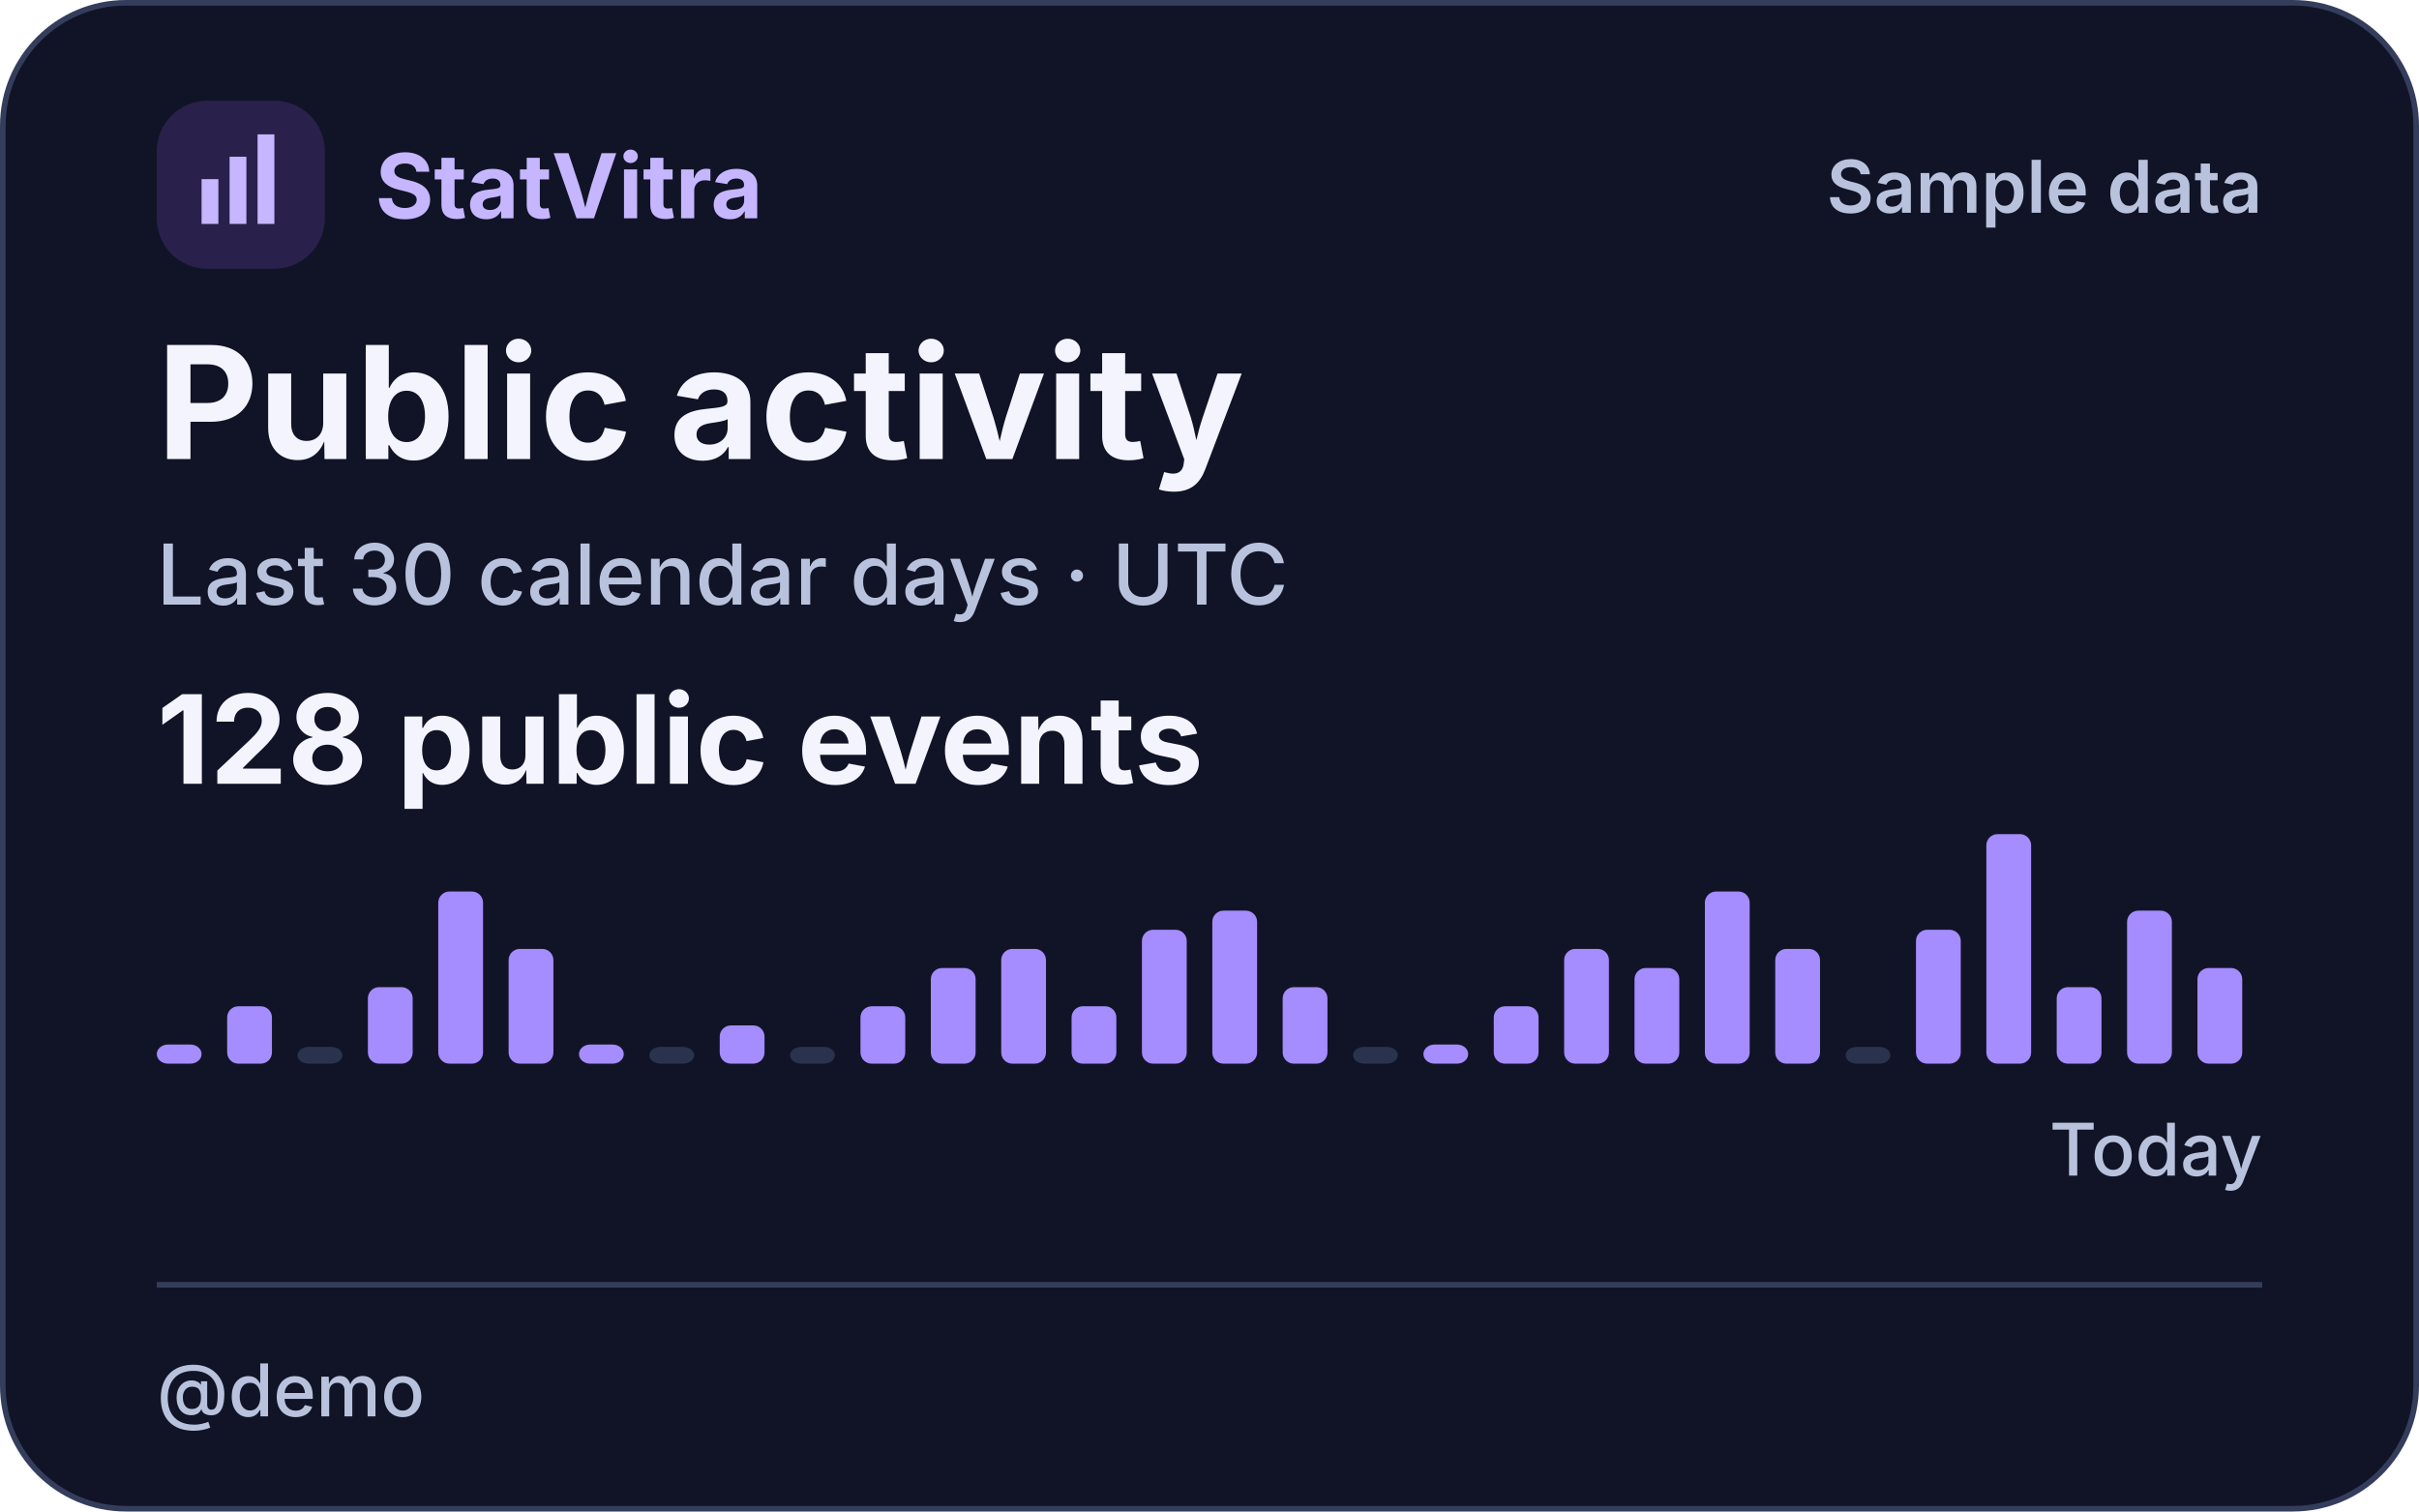
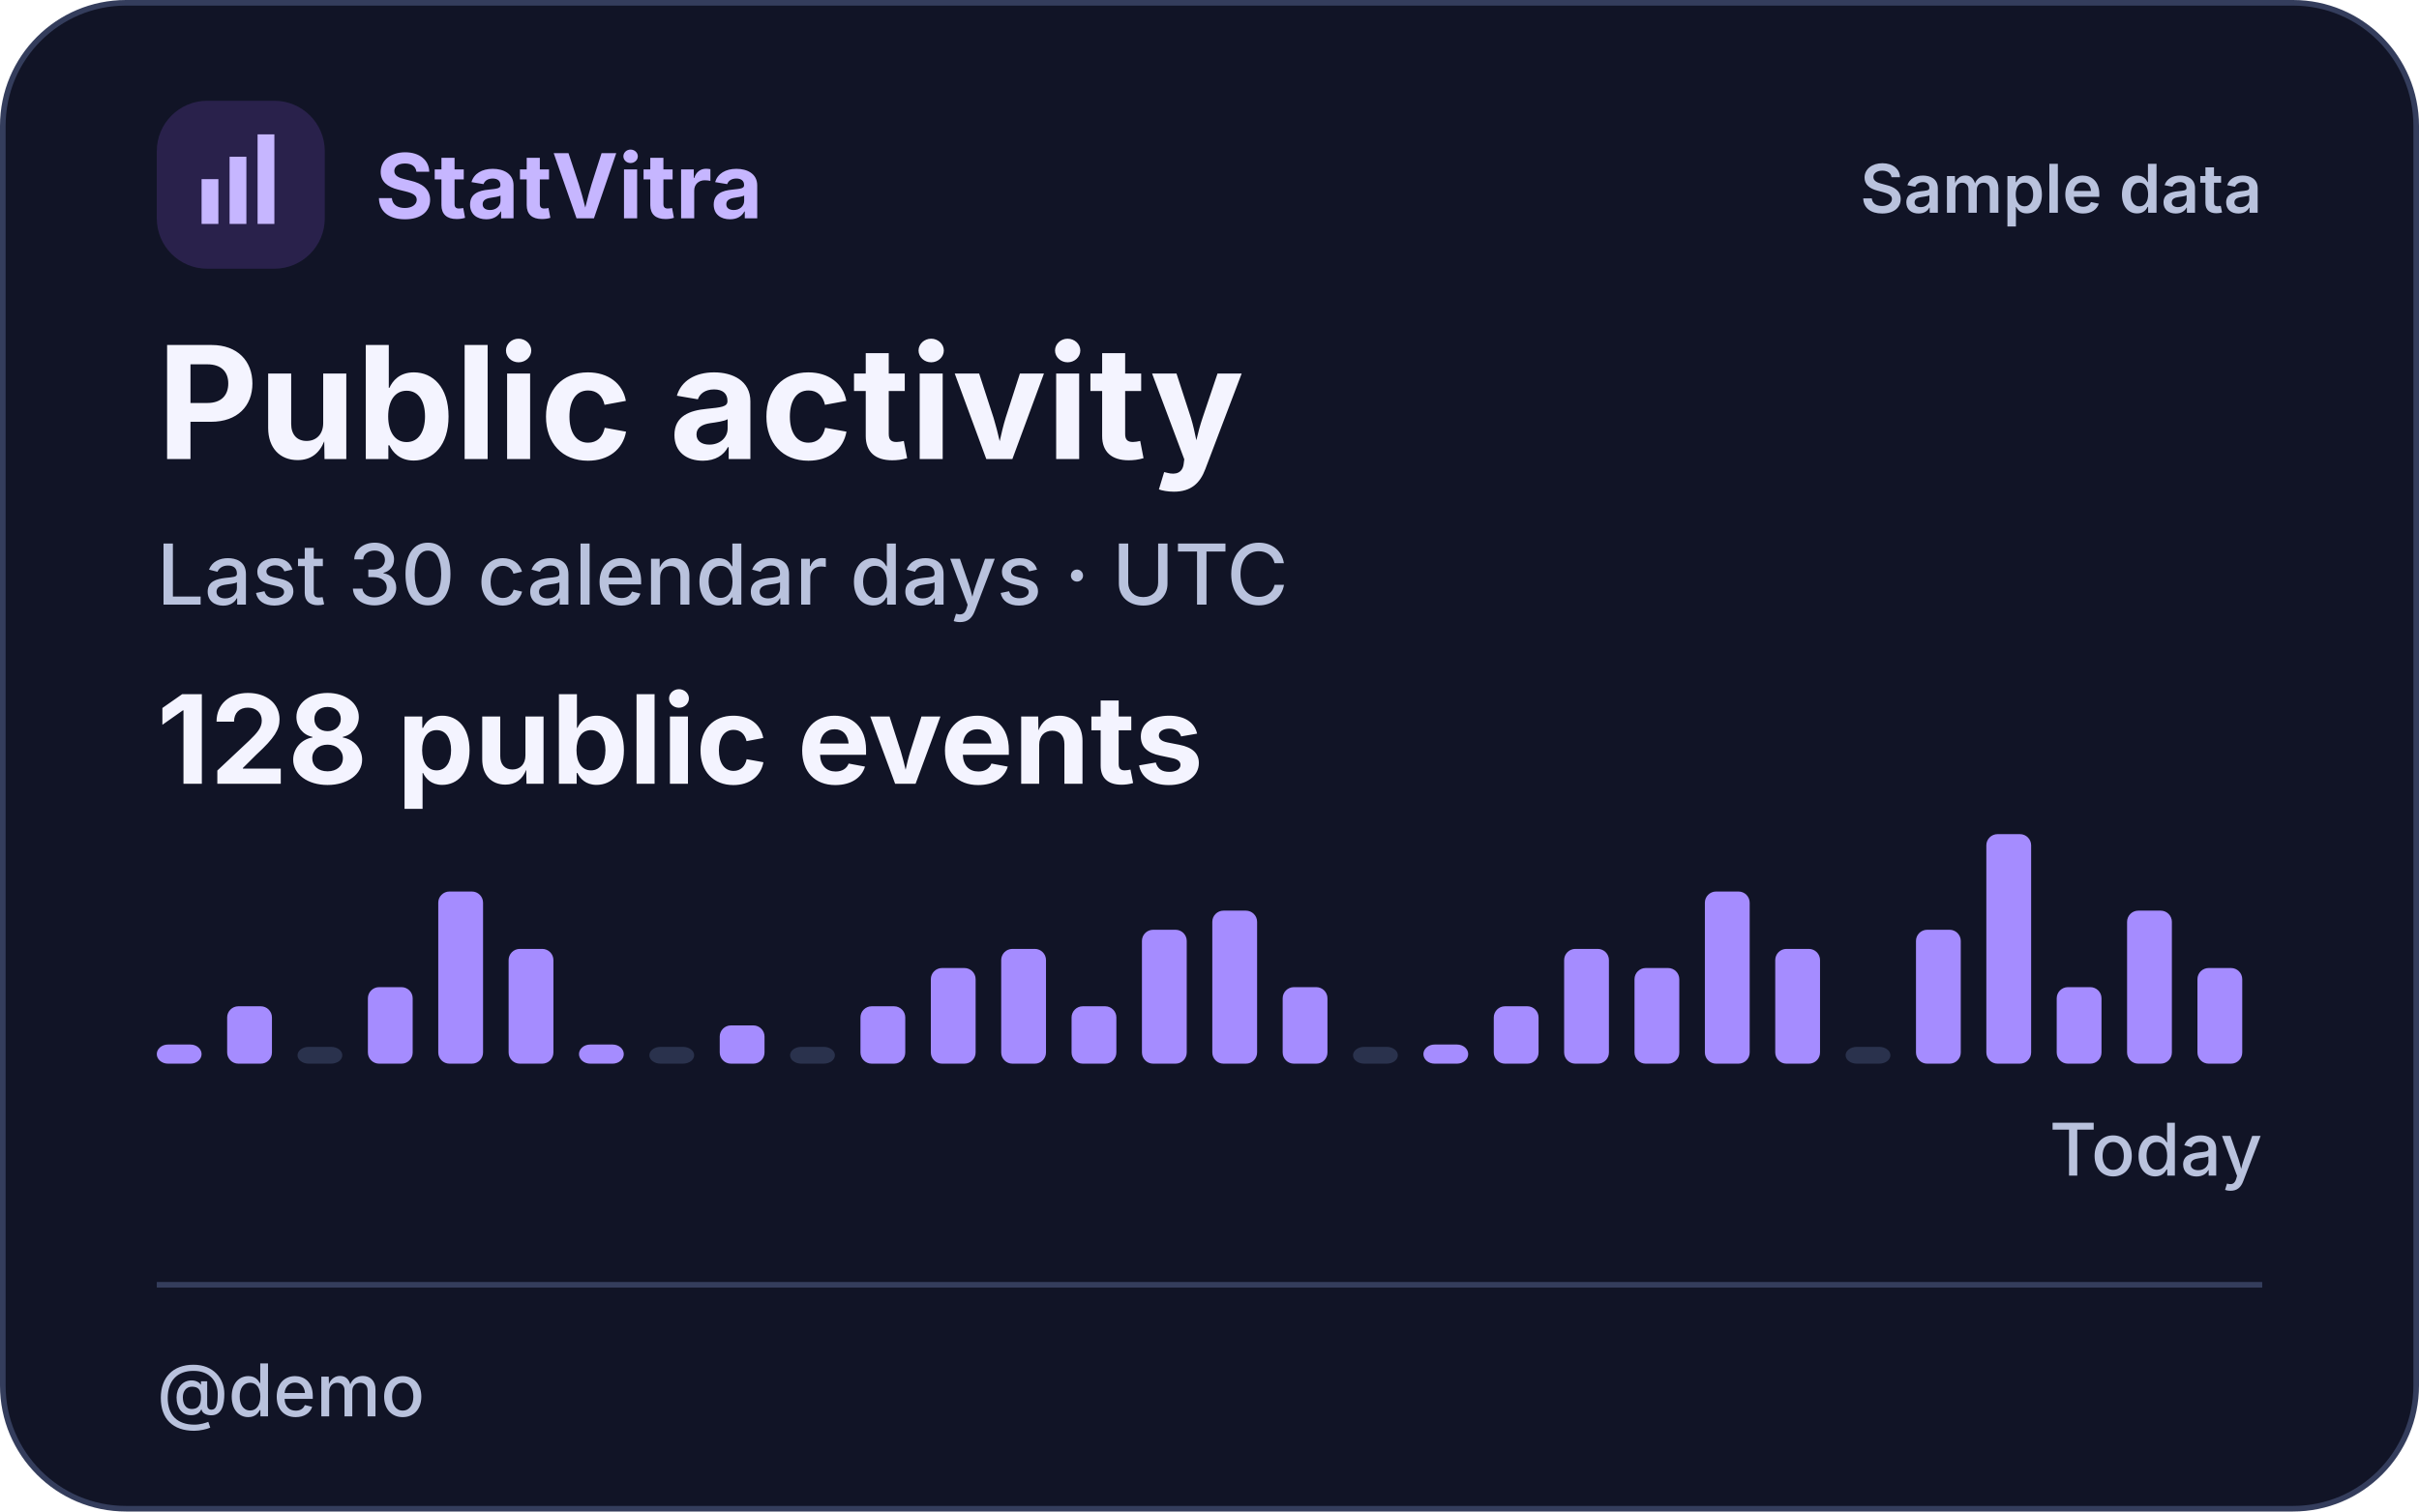
<svg xmlns="http://www.w3.org/2000/svg" width="432" height="270" viewBox="0 0 432 270" role="img" aria-labelledby="title description" xml:lang="en">
  <g font-family="system-ui, -apple-system, Segoe UI, sans-serif" font-variant-numeric="tabular-nums">
    <rect x="0.5" y="0.5" width="431" height="269" rx="22" fill="#111426" stroke="#343d5c" />
    <rect x="28" y="18" width="30" height="30" rx="9" fill="#29214b" stroke="none" />
    <path d="M36 32h3v8h-3zm5-4h3v12h-3zm5-4h3v16h-3z" fill="#c6b6ff" />
    <text x="67" y="39" font-size="16" font-weight="750" text-anchor="start" fill="#c6b6ff" unicode-bidi="plaintext">StatVitra</text>
-     <text x="404" y="38" font-size="13" font-weight="600" text-anchor="end" fill="#b9c2dd" unicode-bidi="plaintext">Sample data</text>
+     <text x="404" y="38" font-size="12" font-weight="600" text-anchor="end" fill="#b9c2dd" unicode-bidi="plaintext">Sample data</text>
    <text x="28" y="82" font-size="28" font-weight="750" text-anchor="start" fill="#f4f4ff" unicode-bidi="plaintext">Public activity</text>
    <text x="28" y="108" font-size="15" font-weight="500" text-anchor="start" fill="#b9c2dd" unicode-bidi="plaintext">Last 30 calendar days · UTC</text>
-     <text x="28" y="140" font-size="22" font-weight="750" text-anchor="start" fill="#f4f4ff" unicode-bidi="plaintext">128 public events</text>
-     <rect x="28" y="186.583" width="8" height="3.417" rx="2" fill="#a58cff" stroke="none" />
-     <rect x="40.567" y="179.75" width="8" height="10.25" rx="2" fill="#a58cff" stroke="none" />
-     <rect x="53.133" y="187" width="8" height="3" rx="2" fill="#2a324d" stroke="none" />
-     <rect x="65.7" y="176.333" width="8" height="13.667" rx="2" fill="#a58cff" stroke="none" />
-     <rect x="78.267" y="159.25" width="8" height="30.75" rx="2" fill="#a58cff" stroke="none" />
-     <rect x="90.833" y="169.5" width="8" height="20.5" rx="2" fill="#a58cff" stroke="none" />
-     <rect x="103.4" y="186.583" width="8" height="3.417" rx="2" fill="#a58cff" stroke="none" />
-     <rect x="115.967" y="187" width="8" height="3" rx="2" fill="#2a324d" stroke="none" />
-     <rect x="128.533" y="183.167" width="8" height="6.833" rx="2" fill="#a58cff" stroke="none" />
-     <rect x="141.1" y="187" width="8" height="3" rx="2" fill="#2a324d" stroke="none" />
-     <rect x="153.667" y="179.75" width="8" height="10.25" rx="2" fill="#a58cff" stroke="none" />
-     <rect x="166.233" y="172.917" width="8" height="17.083" rx="2" fill="#a58cff" stroke="none" />
-     <rect x="178.8" y="169.5" width="8" height="20.5" rx="2" fill="#a58cff" stroke="none" />
-     <rect x="191.367" y="179.75" width="8" height="10.25" rx="2" fill="#a58cff" stroke="none" />
-     <rect x="203.933" y="166.083" width="8" height="23.917" rx="2" fill="#a58cff" stroke="none" />
-     <rect x="216.5" y="162.667" width="8" height="27.333" rx="2" fill="#a58cff" stroke="none" />
-     <rect x="229.067" y="176.333" width="8" height="13.667" rx="2" fill="#a58cff" stroke="none" />
-     <rect x="241.633" y="187" width="8" height="3" rx="2" fill="#2a324d" stroke="none" />
-     <rect x="254.2" y="186.583" width="8" height="3.417" rx="2" fill="#a58cff" stroke="none" />
-     <rect x="266.767" y="179.75" width="8" height="10.25" rx="2" fill="#a58cff" stroke="none" />
-     <rect x="279.333" y="169.5" width="8" height="20.5" rx="2" fill="#a58cff" stroke="none" />
-     <rect x="291.9" y="172.917" width="8" height="17.083" rx="2" fill="#a58cff" stroke="none" />
-     <rect x="304.467" y="159.25" width="8" height="30.75" rx="2" fill="#a58cff" stroke="none" />
-     <rect x="317.033" y="169.5" width="8" height="20.5" rx="2" fill="#a58cff" stroke="none" />
-     <rect x="329.6" y="187" width="8" height="3" rx="2" fill="#2a324d" stroke="none" />
-     <rect x="342.167" y="166.083" width="8" height="23.917" rx="2" fill="#a58cff" stroke="none" />
-     <rect x="354.733" y="149" width="8" height="41" rx="2" fill="#a58cff" stroke="none" />
-     <rect x="367.3" y="176.333" width="8" height="13.667" rx="2" fill="#a58cff" stroke="none" />
-     <rect x="379.867" y="162.667" width="8" height="27.333" rx="2" fill="#a58cff" stroke="none" />
-     <rect x="392.433" y="172.917" width="8" height="17.083" rx="2" fill="#a58cff" stroke="none" />
-     <text x="404" y="210" font-size="13" font-weight="500" text-anchor="end" fill="#b9c2dd" unicode-bidi="plaintext">Today</text>
+     <g transform="translate(0 0)">
+       <g class="content">
+         <text x="28" y="140" font-size="22" font-weight="750" text-anchor="start" fill="#f4f4ff" unicode-bidi="plaintext">128 public events</text>
+         <rect x="28" y="186.583" width="8" height="3.417" rx="2" fill="#a58cff" stroke="none" />
+         <rect x="40.567" y="179.75" width="8" height="10.25" rx="2" fill="#a58cff" stroke="none" />
+         <rect x="53.133" y="187" width="8" height="3" rx="2" fill="#2a324d" stroke="none" />
+         <rect x="65.7" y="176.333" width="8" height="13.667" rx="2" fill="#a58cff" stroke="none" />
+         <rect x="78.267" y="159.25" width="8" height="30.75" rx="2" fill="#a58cff" stroke="none" />
+         <rect x="90.833" y="169.5" width="8" height="20.5" rx="2" fill="#a58cff" stroke="none" />
+         <rect x="103.4" y="186.583" width="8" height="3.417" rx="2" fill="#a58cff" stroke="none" />
+         <rect x="115.967" y="187" width="8" height="3" rx="2" fill="#2a324d" stroke="none" />
+         <rect x="128.533" y="183.167" width="8" height="6.833" rx="2" fill="#a58cff" stroke="none" />
+         <rect x="141.1" y="187" width="8" height="3" rx="2" fill="#2a324d" stroke="none" />
+         <rect x="153.667" y="179.75" width="8" height="10.25" rx="2" fill="#a58cff" stroke="none" />
+         <rect x="166.233" y="172.917" width="8" height="17.083" rx="2" fill="#a58cff" stroke="none" />
+         <rect x="178.8" y="169.5" width="8" height="20.5" rx="2" fill="#a58cff" stroke="none" />
+         <rect x="191.367" y="179.75" width="8" height="10.25" rx="2" fill="#a58cff" stroke="none" />
+         <rect x="203.933" y="166.083" width="8" height="23.917" rx="2" fill="#a58cff" stroke="none" />
+         <rect x="216.5" y="162.667" width="8" height="27.333" rx="2" fill="#a58cff" stroke="none" />
+         <rect x="229.067" y="176.333" width="8" height="13.667" rx="2" fill="#a58cff" stroke="none" />
+         <rect x="241.633" y="187" width="8" height="3" rx="2" fill="#2a324d" stroke="none" />
+         <rect x="254.2" y="186.583" width="8" height="3.417" rx="2" fill="#a58cff" stroke="none" />
+         <rect x="266.767" y="179.75" width="8" height="10.25" rx="2" fill="#a58cff" stroke="none" />
+         <rect x="279.333" y="169.5" width="8" height="20.5" rx="2" fill="#a58cff" stroke="none" />
+         <rect x="291.9" y="172.917" width="8" height="17.083" rx="2" fill="#a58cff" stroke="none" />
+         <rect x="304.467" y="159.25" width="8" height="30.75" rx="2" fill="#a58cff" stroke="none" />
+         <rect x="317.033" y="169.5" width="8" height="20.5" rx="2" fill="#a58cff" stroke="none" />
+         <rect x="329.6" y="187" width="8" height="3" rx="2" fill="#2a324d" stroke="none" />
+         <rect x="342.167" y="166.083" width="8" height="23.917" rx="2" fill="#a58cff" stroke="none" />
+         <rect x="354.733" y="149" width="8" height="41" rx="2" fill="#a58cff" stroke="none" />
+         <rect x="367.3" y="176.333" width="8" height="13.667" rx="2" fill="#a58cff" stroke="none" />
+         <rect x="379.867" y="162.667" width="8" height="27.333" rx="2" fill="#a58cff" stroke="none" />
+         <rect x="392.433" y="172.917" width="8" height="17.083" rx="2" fill="#a58cff" stroke="none" />
+         <text x="404" y="210" font-size="13" font-weight="500" text-anchor="end" fill="#b9c2dd" unicode-bidi="plaintext">Today</text>
+       </g>
+     </g>
    <rect x="28" y="229" width="376" height="1" rx="0" fill="#343d5c" stroke="none" />
    <text x="28" y="253" font-size="13" font-weight="500" text-anchor="start" fill="#b9c2dd" unicode-bidi="plaintext">@demo</text>
  </g>
</svg>
